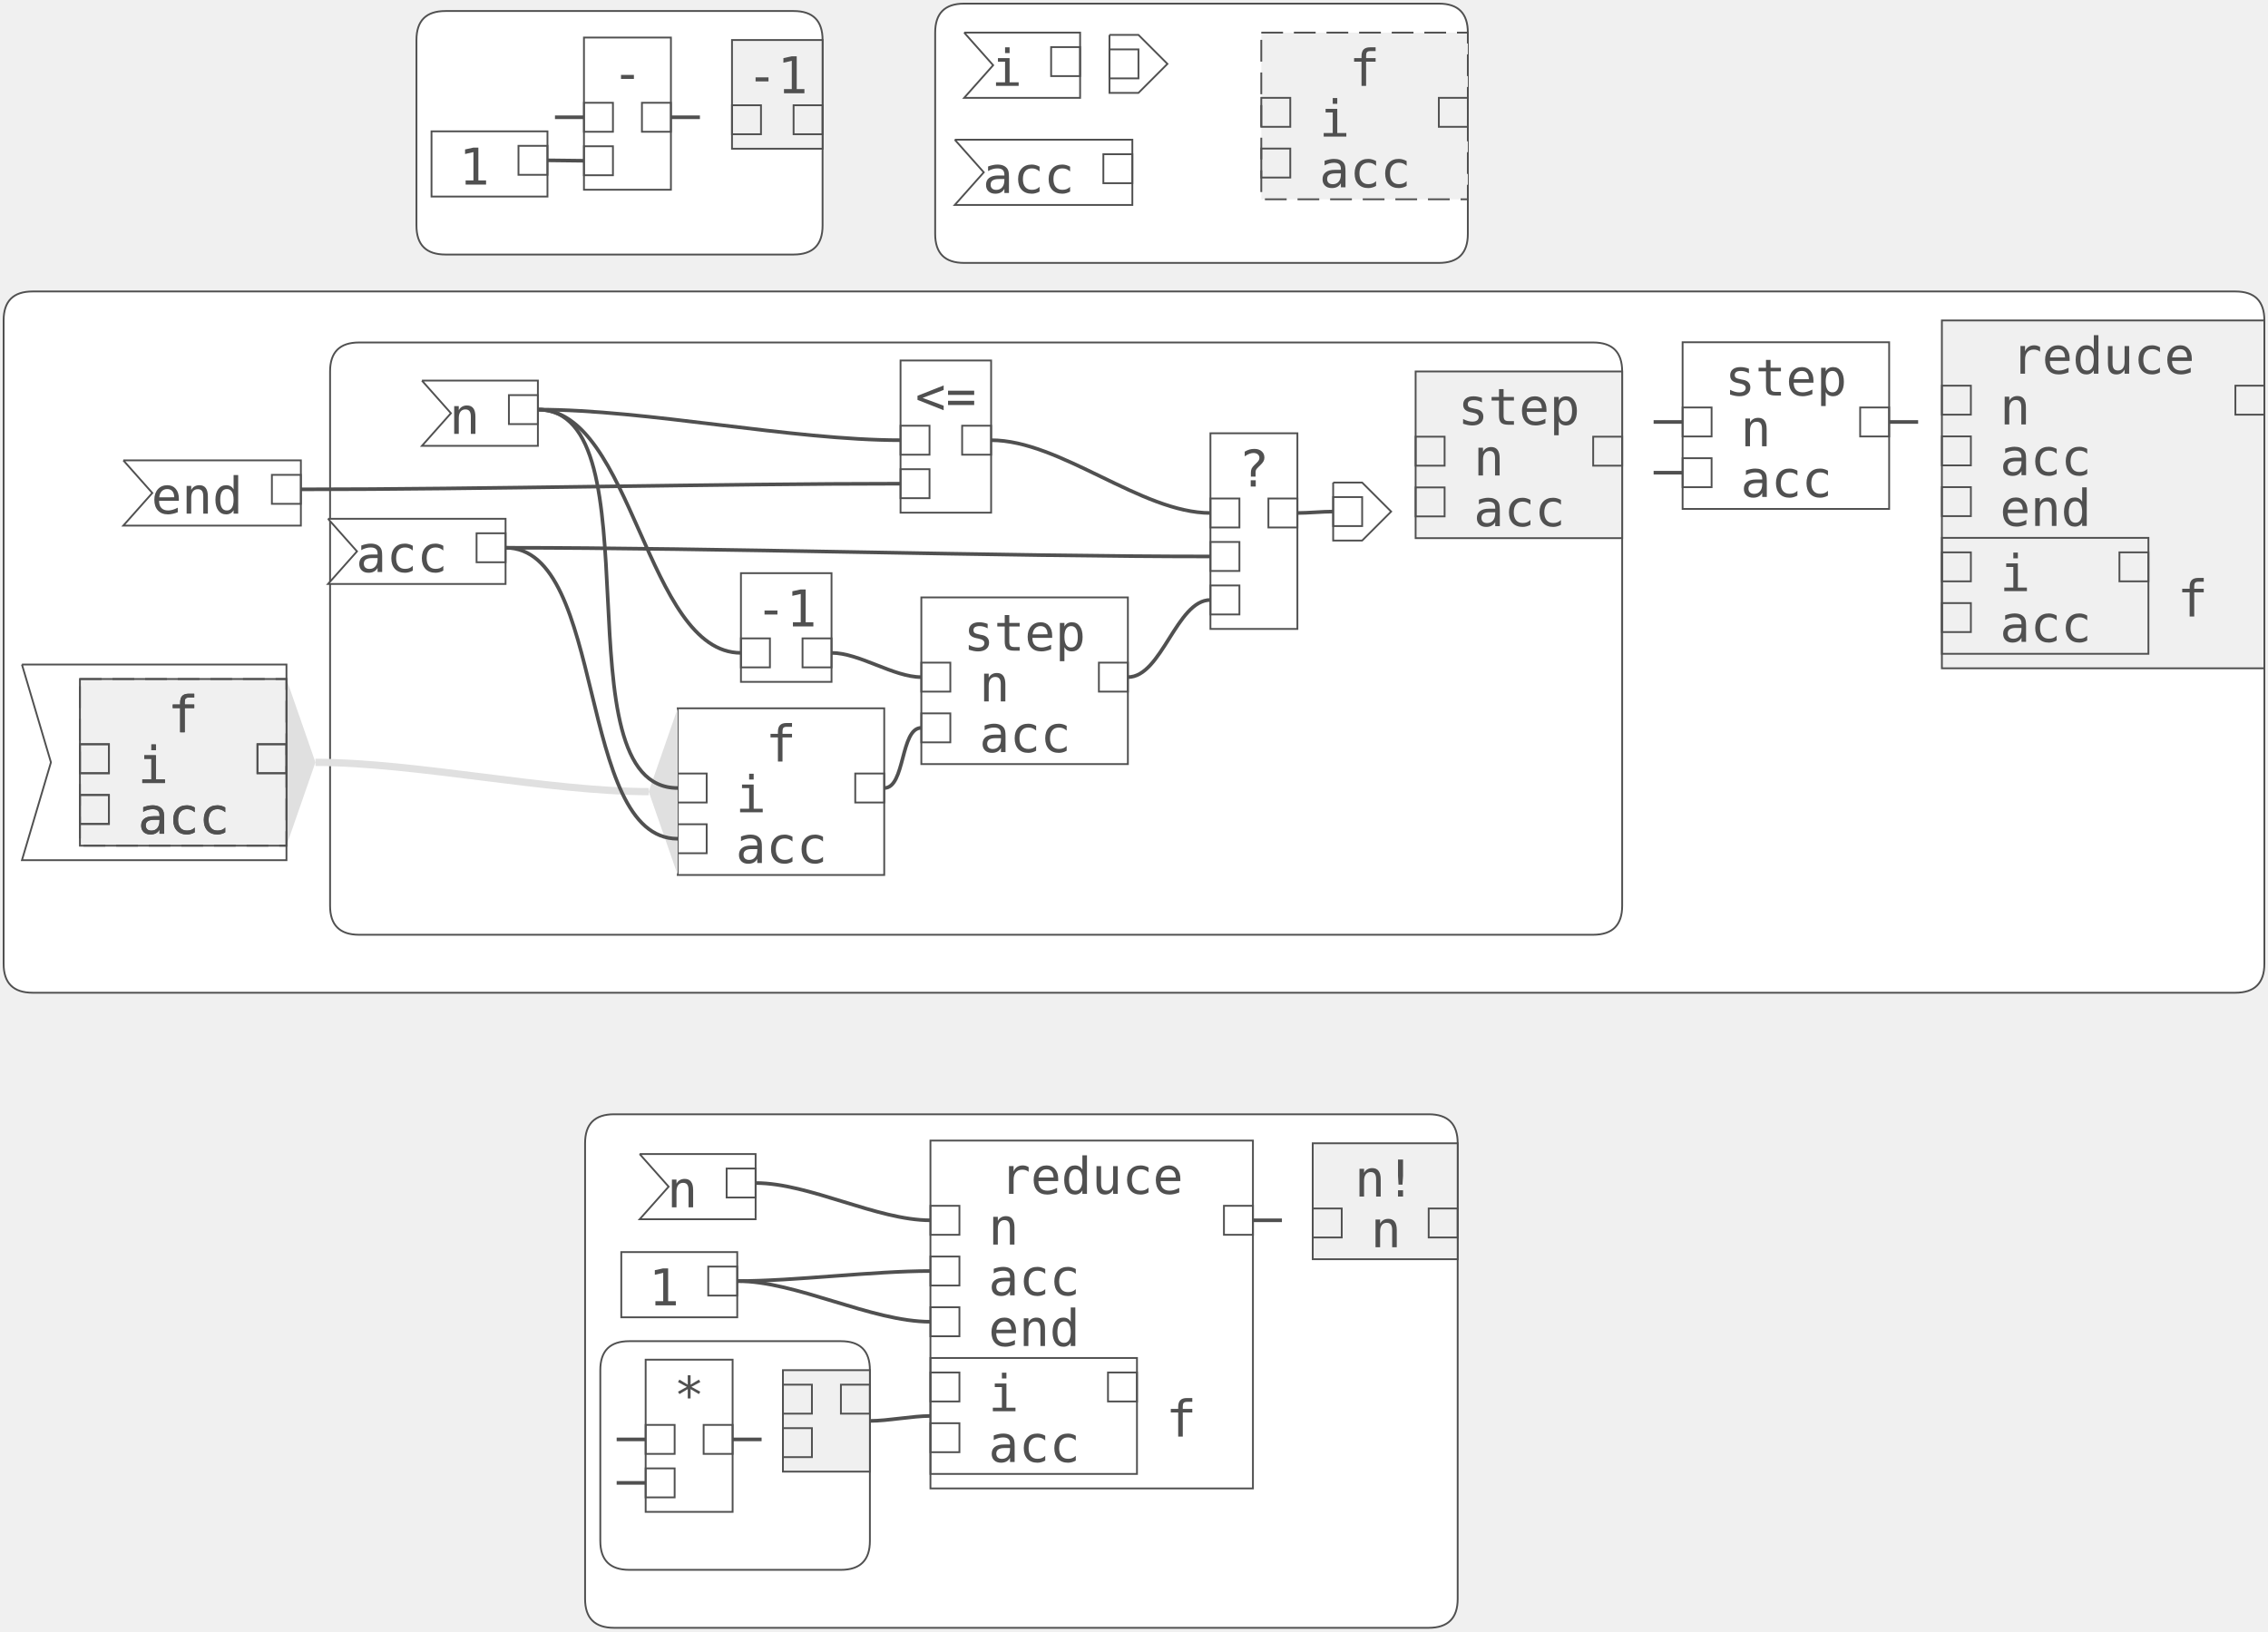
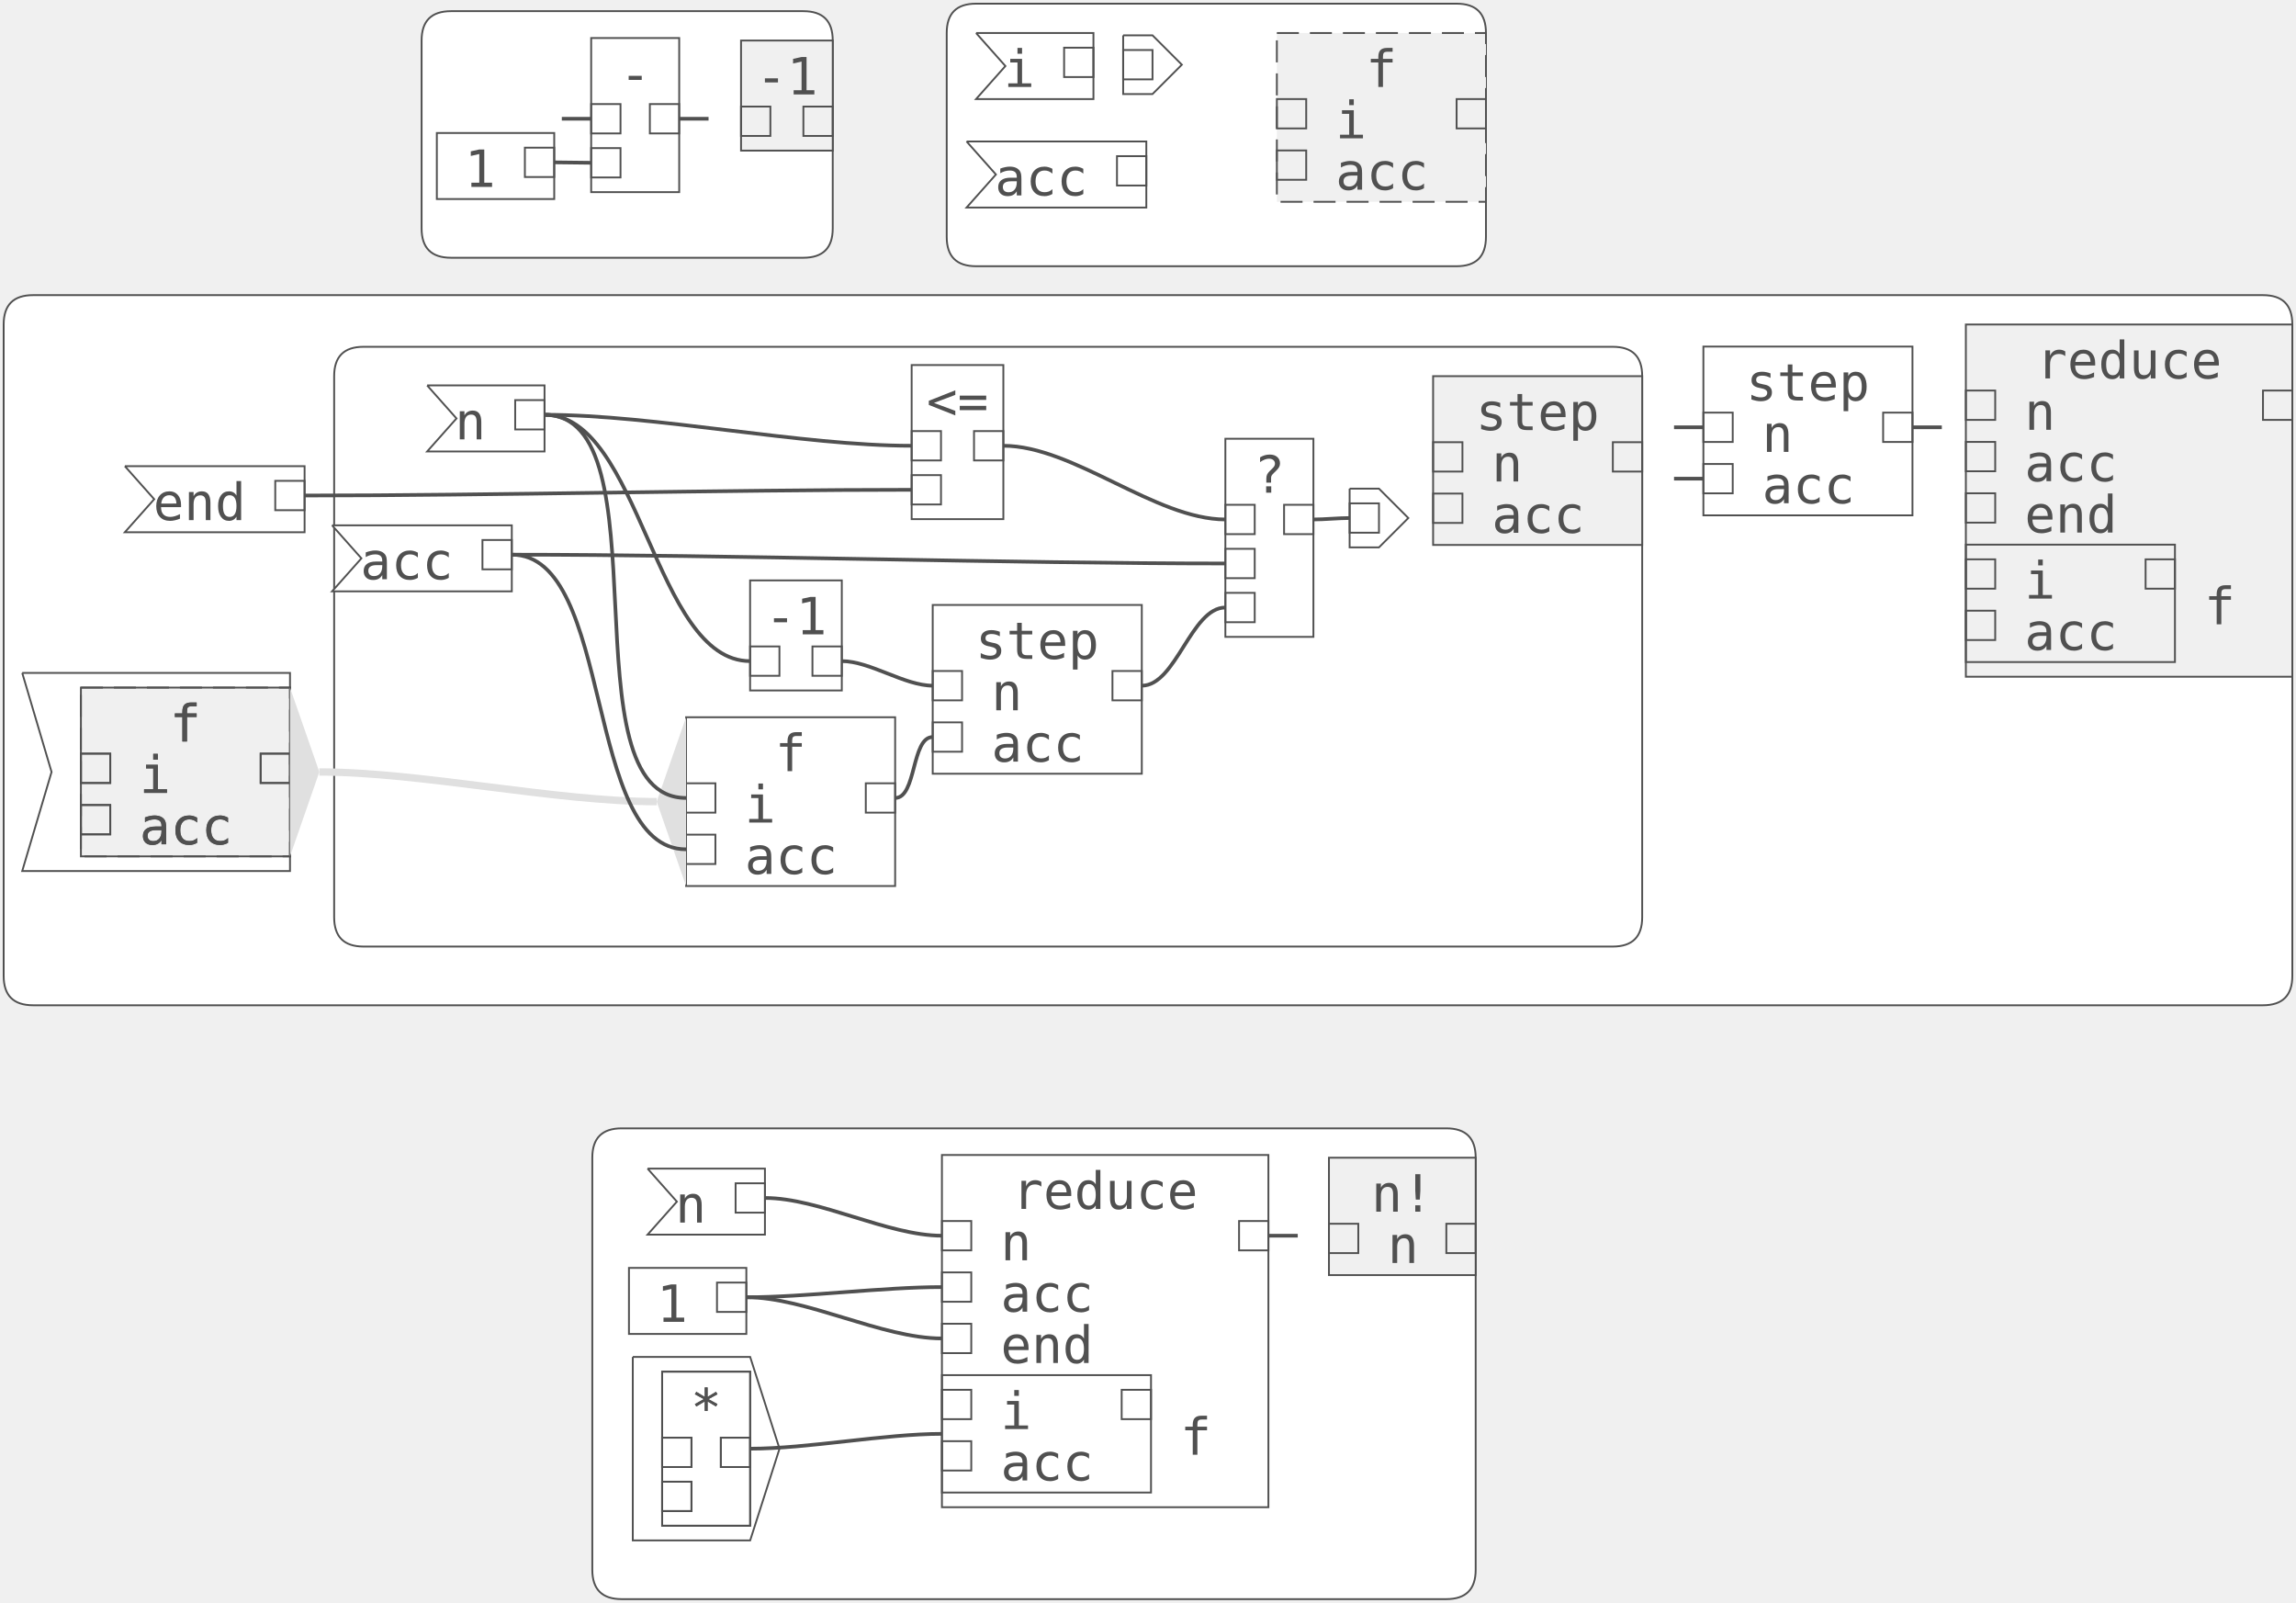
- <svg xmlns="http://www.w3.org/2000/svg" version="1.1" width="625.908" height="450.247">
+ <svg xmlns="http://www.w3.org/2000/svg" version="1.1" width="625.908" height="436.828">
  <defs />
  <g transform="translate(-331.4401,-52.74726)">
    <g>
      <path fill="white" stroke="#505050" paint-order="fill stroke markers" d=" M 446.372 63.793 L 446.372 114.994 Q 446.372 122.994 454.372 122.994 L 550.451 122.994 Q 558.451 122.994 558.451 114.994 L 558.451 63.793 Q 558.451 55.793 550.451 55.793 L 454.372 55.793 Q 446.372 55.793 446.372 63.793" stroke-miterlimit="10" stroke-width="0.5" stroke-dasharray="" />
      <path fill="#F0F0F0" stroke="#505050" paint-order="fill stroke markers" d=" M 533.451 63.793 L 558.451 63.793 L 558.451 93.793 L 533.451 93.793 L 533.451 63.793 Z" stroke-miterlimit="10" stroke-width="0.5" stroke-dasharray="" />
      <path fill="none" stroke="none" />
      <text fill="#505050" stroke="none" font-family="monospace" font-size="14px" font-style="normal" font-weight="normal" text-decoration="normal" x="545.951" y="81.793" text-anchor="middle" dominant-baseline="text-after-edge">-1</text>
      <path fill="none" stroke="#505050" paint-order="fill stroke markers" d=" M 533.451 81.793 L 541.451 81.793 L 541.451 89.793 L 533.451 89.793 L 533.451 81.793 Z" stroke-miterlimit="10" stroke-width="0.5" stroke-dasharray="" />
      <path fill="none" stroke="#505050" paint-order="fill stroke markers" d=" M 550.451 81.793 L 558.451 81.793 L 558.451 89.793 L 550.451 89.793 L 550.451 81.793 Z" stroke-miterlimit="10" stroke-width="0.5" stroke-dasharray="" />
      <path fill="none" stroke="#505050" paint-order="fill stroke markers" d=" M 492.597 85.111 L 484.597 85.111 M 516.597 85.111 L 524.597 85.111" stroke-miterlimit="10" stroke-dasharray="" />
      <path fill="white" stroke="#505050" paint-order="fill stroke markers" d=" M 492.597 63.111 L 516.597 63.111 L 516.597 105.111 L 492.597 105.111 L 492.597 63.111 Z" stroke-miterlimit="10" stroke-width="0.5" stroke-dasharray="" />
      <path fill="#F0F0F0" stroke="none" paint-order="stroke fill markers" d="" />
      <path fill="none" stroke="none" />
      <text fill="#505050" stroke="none" font-family="monospace" font-size="14px" font-style="normal" font-weight="normal" text-decoration="normal" x="504.597" y="81.111" text-anchor="middle" dominant-baseline="text-after-edge">-</text>
      <path fill="none" stroke="#505050" paint-order="fill stroke markers" d=" M 492.597 81.111 L 500.597 81.111 L 500.597 89.111 L 492.597 89.111 L 492.597 81.111 Z" stroke-miterlimit="10" stroke-width="0.5" stroke-dasharray="" />
      <path fill="none" stroke="#505050" paint-order="fill stroke markers" d=" M 492.597 93.111 L 500.597 93.111 L 500.597 101.111 L 492.597 101.111 L 492.597 93.111 Z" stroke-miterlimit="10" stroke-width="0.5" stroke-dasharray="" />
      <path fill="none" stroke="#505050" paint-order="fill stroke markers" d=" M 508.597 81.111 L 516.597 81.111 L 516.597 89.111 L 508.597 89.111 L 508.597 81.111 Z" stroke-miterlimit="10" stroke-width="0.5" stroke-dasharray="" />
      <path fill="white" stroke="#505050" paint-order="fill stroke markers" d=" M 450.527 88.994 L 482.527 88.994 L 482.527 106.994 L 450.527 106.994 L 450.527 88.994 Z" stroke-miterlimit="10" stroke-width="0.5" stroke-dasharray="" />
      <path fill="#F0F0F0" stroke="none" paint-order="stroke fill markers" d="" />
      <path fill="none" stroke="none" />
      <path fill="none" stroke="#505050" paint-order="fill stroke markers" d=" M 474.527 92.994 L 482.527 92.994 L 482.527 100.994 L 474.527 100.994 L 474.527 92.994 Z" stroke-miterlimit="10" stroke-width="0.5" stroke-dasharray="" />
      <text fill="#505050" stroke="none" font-family="monospace" font-size="14px" font-style="normal" font-weight="normal" text-decoration="normal" x="466.527" y="106.994" text-anchor="end" dominant-baseline="text-after-edge">1</text>
-       <path fill="white" stroke="#505050" paint-order="fill stroke markers" d=" M 492.907 368.269 L 492.907 493.995 Q 492.907 501.995 500.907 501.995 L 725.721 501.995 Q 733.721 501.995 733.721 493.995 L 733.721 368.269 Q 733.721 360.269 725.721 360.269 L 500.907 360.269 Q 492.907 360.269 492.907 368.269" stroke-miterlimit="10" stroke-width="0.5" stroke-dasharray="" />
+       <path fill="white" stroke="#505050" paint-order="fill stroke markers" d=" M 492.907 368.269 L 492.907 480.575 Q 492.907 488.575 500.907 488.575 L 725.721 488.575 Q 733.721 488.575 733.721 480.575 L 733.721 368.269 Q 733.721 360.269 725.721 360.269 L 500.907 360.269 Q 492.907 360.269 492.907 368.269" stroke-miterlimit="10" stroke-width="0.5" stroke-dasharray="" />
      <path fill="#F0F0F0" stroke="#505050" paint-order="fill stroke markers" d=" M 693.721 368.269 L 733.721 368.269 L 733.721 400.269 L 693.721 400.269 L 693.721 368.269 Z" stroke-miterlimit="10" stroke-width="0.5" stroke-dasharray="" />
      <path fill="none" stroke="none" />
      <text fill="#505050" stroke="none" font-family="monospace" font-size="14px" font-style="normal" font-weight="normal" text-decoration="normal" x="713.721" y="386.269" text-anchor="middle" dominant-baseline="text-after-edge">n!</text>
      <path fill="none" stroke="#505050" paint-order="fill stroke markers" d=" M 693.721 386.269 L 701.721 386.269 L 701.721 394.269 L 693.721 394.269 L 693.721 386.269 Z" stroke-miterlimit="10" stroke-width="0.5" stroke-dasharray="" />
      <text fill="#505050" stroke="none" font-family="monospace" font-size="14px" font-style="normal" font-weight="normal" text-decoration="normal" x="709.721" y="400.269" text-anchor="start" dominant-baseline="text-after-edge">n</text>
      <path fill="none" stroke="#505050" paint-order="fill stroke markers" d=" M 725.721 386.269 L 733.721 386.269 L 733.721 394.269 L 725.721 394.269 L 725.721 386.269 Z" stroke-miterlimit="10" stroke-width="0.5" stroke-dasharray="" />
      <path fill="none" stroke="#505050" paint-order="fill stroke markers" d=" M 677.217 389.527 L 685.217 389.527" stroke-miterlimit="10" stroke-dasharray="" />
      <path fill="white" stroke="#505050" paint-order="fill stroke markers" d=" M 502.898 398.301 L 534.898 398.301 L 534.898 416.301 L 502.898 416.301 L 502.898 398.301 Z" stroke-miterlimit="10" stroke-width="0.5" stroke-dasharray="" />
      <path fill="#F0F0F0" stroke="none" paint-order="stroke fill markers" d="" />
      <path fill="none" stroke="none" />
      <path fill="none" stroke="#505050" paint-order="fill stroke markers" d=" M 526.898 402.301 L 534.898 402.301 L 534.898 410.301 L 526.898 410.301 L 526.898 402.301 Z" stroke-miterlimit="10" stroke-width="0.5" stroke-dasharray="" />
      <text fill="#505050" stroke="none" font-family="monospace" font-size="14px" font-style="normal" font-weight="normal" text-decoration="normal" x="518.898" y="416.301" text-anchor="end" dominant-baseline="text-after-edge">1</text>
-       <path fill="white" stroke="#505050" paint-order="fill stroke markers" d=" M 497.108 430.89 L 497.108 477.995 Q 497.108 485.995 505.108 485.995 L 563.509 485.995 Q 571.509 485.995 571.509 477.995 L 571.509 430.89 Q 571.509 422.89 563.509 422.89 L 505.108 422.89 Q 497.108 422.89 497.108 430.89" stroke-miterlimit="10" stroke-width="0.5" stroke-dasharray="" />
-       <path fill="#F0F0F0" stroke="#505050" paint-order="fill stroke markers" d=" M 547.509 430.89 L 571.509 430.89 L 571.509 458.89 L 547.509 458.89 L 547.509 430.89 Z" stroke-miterlimit="10" stroke-width="0.5" stroke-dasharray="" />
-       <path fill="none" stroke="none" />
-       <path fill="none" stroke="#505050" paint-order="fill stroke markers" d=" M 547.509 434.89 L 555.509 434.89 L 555.509 442.89 L 547.509 442.89 L 547.509 434.89 Z" stroke-miterlimit="10" stroke-width="0.5" stroke-dasharray="" />
-       <path fill="none" stroke="#505050" paint-order="fill stroke markers" d=" M 547.509 446.89 L 555.509 446.89 L 555.509 454.89 L 547.509 454.89 L 547.509 446.89 Z" stroke-miterlimit="10" stroke-width="0.5" stroke-dasharray="" />
-       <path fill="none" stroke="#505050" paint-order="fill stroke markers" d=" M 563.509 434.89 L 571.509 434.89 L 571.509 442.89 L 563.509 442.89 L 563.509 434.89 Z" stroke-miterlimit="10" stroke-width="0.5" stroke-dasharray="" />
-       <path fill="none" stroke="#505050" paint-order="fill stroke markers" d=" M 509.623 449.995 L 501.623 449.995 M 509.623 461.995 L 501.623 461.995 M 533.623 449.995 L 541.623 449.995" stroke-miterlimit="10" stroke-dasharray="" />
-       <path fill="white" stroke="#505050" paint-order="fill stroke markers" d=" M 509.623 427.995 L 533.623 427.995 L 533.623 469.995 L 509.623 469.995 L 509.623 427.995 Z" stroke-miterlimit="10" stroke-width="0.5" stroke-dasharray="" />
-       <path fill="#F0F0F0" stroke="none" paint-order="stroke fill markers" d="" />
-       <path fill="none" stroke="none" />
-       <text fill="#505050" stroke="none" font-family="monospace" font-size="14px" font-style="normal" font-weight="normal" text-decoration="normal" x="521.623" y="445.995" text-anchor="middle" dominant-baseline="text-after-edge">*</text>
-       <path fill="none" stroke="#505050" paint-order="fill stroke markers" d=" M 509.623 445.995 L 517.623 445.995 L 517.623 453.995 L 509.623 453.995 L 509.623 445.995 Z" stroke-miterlimit="10" stroke-width="0.5" stroke-dasharray="" />
-       <path fill="none" stroke="#505050" paint-order="fill stroke markers" d=" M 509.623 457.995 L 517.623 457.995 L 517.623 465.995 L 509.623 465.995 L 509.623 457.995 Z" stroke-miterlimit="10" stroke-width="0.5" stroke-dasharray="" />
-       <path fill="none" stroke="#505050" paint-order="fill stroke markers" d=" M 525.623 445.995 L 533.623 445.995 L 533.623 453.995 L 525.623 453.995 L 525.623 445.995 Z" stroke-miterlimit="10" stroke-width="0.5" stroke-dasharray="" />
      <path fill="white" stroke="#505050" paint-order="fill stroke markers" d=" M 588.217 367.527 L 677.217 367.527 L 677.217 463.527 L 588.217 463.527 L 588.217 367.527 Z" stroke-miterlimit="10" stroke-width="0.5" stroke-dasharray="" />
      <path fill="#F0F0F0" stroke="none" paint-order="stroke fill markers" d="" />
      <path fill="none" stroke="none" />
      <text fill="#505050" stroke="none" font-family="monospace" font-size="14px" font-style="normal" font-weight="normal" text-decoration="normal" x="632.717" y="385.527" text-anchor="middle" dominant-baseline="text-after-edge">reduce</text>
      <path fill="none" stroke="#505050" paint-order="fill stroke markers" d=" M 588.217 385.527 L 596.217 385.527 L 596.217 393.527 L 588.217 393.527 L 588.217 385.527 Z" stroke-miterlimit="10" stroke-width="0.5" stroke-dasharray="" />
      <text fill="#505050" stroke="none" font-family="monospace" font-size="14px" font-style="normal" font-weight="normal" text-decoration="normal" x="604.217" y="399.527" text-anchor="start" dominant-baseline="text-after-edge">n</text>
      <path fill="none" stroke="#505050" paint-order="fill stroke markers" d=" M 588.217 399.527 L 596.217 399.527 L 596.217 407.527 L 588.217 407.527 L 588.217 399.527 Z" stroke-miterlimit="10" stroke-width="0.5" stroke-dasharray="" />
      <text fill="#505050" stroke="none" font-family="monospace" font-size="14px" font-style="normal" font-weight="normal" text-decoration="normal" x="604.217" y="413.527" text-anchor="start" dominant-baseline="text-after-edge">acc</text>
      <path fill="none" stroke="#505050" paint-order="fill stroke markers" d=" M 588.217 413.527 L 596.217 413.527 L 596.217 421.527 L 588.217 421.527 L 588.217 413.527 Z" stroke-miterlimit="10" stroke-width="0.5" stroke-dasharray="" />
      <text fill="#505050" stroke="none" font-family="monospace" font-size="14px" font-style="normal" font-weight="normal" text-decoration="normal" x="604.217" y="427.527" text-anchor="start" dominant-baseline="text-after-edge">end</text>
      <path fill="none" stroke="#505050" paint-order="fill stroke markers" d=" M 588.217 427.527 L 645.217 427.527 L 645.217 459.527 L 588.217 459.527 L 588.217 427.527 Z" stroke-miterlimit="10" stroke-width="0.5" stroke-dasharray="" />
      <path fill="none" stroke="none" />
      <path fill="none" stroke="#505050" paint-order="fill stroke markers" d=" M 588.217 431.527 L 596.217 431.527 L 596.217 439.527 L 588.217 439.527 L 588.217 431.527 Z" stroke-miterlimit="10" stroke-width="0.5" stroke-dasharray="" />
      <text fill="#505050" stroke="none" font-family="monospace" font-size="14px" font-style="normal" font-weight="normal" text-decoration="normal" x="604.217" y="445.527" text-anchor="start" dominant-baseline="text-after-edge">i</text>
      <path fill="none" stroke="#505050" paint-order="fill stroke markers" d=" M 588.217 445.527 L 596.217 445.527 L 596.217 453.527 L 588.217 453.527 L 588.217 445.527 Z" stroke-miterlimit="10" stroke-width="0.5" stroke-dasharray="" />
      <text fill="#505050" stroke="none" font-family="monospace" font-size="14px" font-style="normal" font-weight="normal" text-decoration="normal" x="604.217" y="459.527" text-anchor="start" dominant-baseline="text-after-edge">acc</text>
      <path fill="none" stroke="#505050" paint-order="fill stroke markers" d=" M 637.217 431.527 L 645.217 431.527 L 645.217 439.527 L 637.217 439.527 L 637.217 431.527 Z" stroke-miterlimit="10" stroke-width="0.5" stroke-dasharray="" />
      <text fill="#505050" stroke="none" font-family="monospace" font-size="14px" font-style="normal" font-weight="normal" text-decoration="normal" x="653.217" y="452.527" text-anchor="start" dominant-baseline="text-after-edge">f</text>
      <path fill="none" stroke="#505050" paint-order="fill stroke markers" d=" M 669.217 385.527 L 677.217 385.527 L 677.217 393.527 L 669.217 393.527 L 669.217 385.527 Z" stroke-miterlimit="10" stroke-width="0.5" stroke-dasharray="" />
      <path fill="white" stroke="#505050" paint-order="fill stroke markers" d=" M 507.969 371.241 L 539.969 371.241 L 539.969 389.241 L 507.969 389.241 L 515.969 380.241 L 507.969 371.241" stroke-miterlimit="10" stroke-width="0.5" stroke-dasharray="" />
      <path fill="none" stroke="none" />
      <path fill="none" stroke="#505050" paint-order="fill stroke markers" d=" M 531.969 375.241 L 539.969 375.241 L 539.969 383.241 L 531.969 383.241 L 531.969 375.241 Z" stroke-miterlimit="10" stroke-width="0.5" stroke-dasharray="" />
      <text fill="#505050" stroke="none" font-family="monospace" font-size="14px" font-style="normal" font-weight="normal" text-decoration="normal" x="523.969" y="389.241" text-anchor="end" dominant-baseline="text-after-edge">n</text>
+       <path fill="none" stroke="none" />
+       <path fill="white" stroke="#505050" paint-order="fill stroke markers" d=" M 503.944 422.575 L 535.944 422.575 L 543.944 447.575 L 535.944 472.575 L 503.944 472.575 L 503.944 422.575" stroke-miterlimit="10" stroke-width="0.5" stroke-dasharray="" />
+       <path fill="none" stroke="none" />
+       <path fill="none" stroke="#505050" paint-order="fill stroke markers" d=" M 511.944 426.575 L 535.944 426.575 L 535.944 468.575 L 511.944 468.575 L 511.944 426.575 Z" stroke-miterlimit="10" stroke-width="0.5" stroke-dasharray="" />
+       <path fill="none" stroke="none" />
+       <text fill="#505050" stroke="none" font-family="monospace" font-size="14px" font-style="normal" font-weight="normal" text-decoration="normal" x="523.944" y="444.575" text-anchor="middle" dominant-baseline="text-after-edge">*</text>
+       <path fill="none" stroke="#505050" paint-order="fill stroke markers" d=" M 511.944 444.575 L 519.944 444.575 L 519.944 452.575 L 511.944 452.575 L 511.944 444.575 Z" stroke-miterlimit="10" stroke-width="0.5" stroke-dasharray="" />
+       <path fill="none" stroke="#505050" paint-order="fill stroke markers" d=" M 511.944 456.575 L 519.944 456.575 L 519.944 464.575 L 511.944 464.575 L 511.944 456.575 Z" stroke-miterlimit="10" stroke-width="0.5" stroke-dasharray="" />
+       <path fill="none" stroke="#505050" paint-order="fill stroke markers" d=" M 527.944 444.575 L 535.944 444.575 L 535.944 452.575 L 527.944 452.575 L 527.944 444.575 Z" stroke-miterlimit="10" stroke-width="0.5" stroke-dasharray="" />
+       <path fill="none" stroke="#505050" paint-order="fill stroke markers" d=" M 511.944 426.575 L 535.944 426.575 L 535.944 468.575 L 511.944 468.575 L 511.944 426.575 Z" stroke-miterlimit="10" stroke-width="0.5" stroke-dasharray="" />
+       <path fill="#F0F0F0" stroke="none" paint-order="stroke fill markers" d="" />
+       <path fill="none" stroke="none" />
+       <text fill="#505050" stroke="none" font-family="monospace" font-size="14px" font-style="normal" font-weight="normal" text-decoration="normal" x="523.944" y="444.575" text-anchor="middle" dominant-baseline="text-after-edge">*</text>
+       <path fill="none" stroke="#505050" paint-order="fill stroke markers" d=" M 511.944 444.575 L 519.944 444.575 L 519.944 452.575 L 511.944 452.575 L 511.944 444.575 Z" stroke-miterlimit="10" stroke-width="0.5" stroke-dasharray="" />
+       <path fill="none" stroke="#505050" paint-order="fill stroke markers" d=" M 511.944 456.575 L 519.944 456.575 L 519.944 464.575 L 511.944 464.575 L 511.944 456.575 Z" stroke-miterlimit="10" stroke-width="0.5" stroke-dasharray="" />
+       <path fill="none" stroke="#505050" paint-order="fill stroke markers" d=" M 527.944 444.575 L 535.944 444.575 L 535.944 452.575 L 527.944 452.575 L 527.944 444.575 Z" stroke-miterlimit="10" stroke-width="0.5" stroke-dasharray="" />
      <path fill="white" stroke="#505050" paint-order="fill stroke markers" d=" M 589.523 61.747 L 589.523 117.305 Q 589.523 125.305 597.523 125.305 L 728.523 125.305 Q 736.523 125.305 736.523 117.305 L 736.523 61.747 Q 736.523 53.747 728.523 53.747 L 597.523 53.747 Q 589.523 53.747 589.523 61.747" stroke-miterlimit="10" stroke-width="0.5" stroke-dasharray="" />
      <path fill="#F0F0F0" stroke="#505050" paint-order="fill stroke markers" d=" M 679.523 61.747 L 736.523 61.747 L 736.523 107.747 L 679.523 107.747 L 679.523 61.747 Z" stroke-miterlimit="10" stroke-width="0.5" stroke-dasharray="6,3" />
      <path fill="none" stroke="none" />
      <text fill="#505050" stroke="none" font-family="monospace" font-size="14px" font-style="normal" font-weight="normal" text-decoration="normal" x="708.023" y="79.747" text-anchor="middle" dominant-baseline="text-after-edge">f</text>
      <path fill="none" stroke="#505050" paint-order="fill stroke markers" d=" M 679.523 79.747 L 687.523 79.747 L 687.523 87.747 L 679.523 87.747 L 679.523 79.747 Z" stroke-miterlimit="10" stroke-width="0.5" stroke-dasharray="0" />
      <text fill="#505050" stroke="none" font-family="monospace" font-size="14px" font-style="normal" font-weight="normal" text-decoration="normal" x="695.523" y="93.747" text-anchor="start" dominant-baseline="text-after-edge">i</text>
      <path fill="none" stroke="#505050" paint-order="fill stroke markers" d=" M 679.523 93.747 L 687.523 93.747 L 687.523 101.747 L 679.523 101.747 L 679.523 93.747 Z" stroke-miterlimit="10" stroke-width="0.5" stroke-dasharray="0" />
      <text fill="#505050" stroke="none" font-family="monospace" font-size="14px" font-style="normal" font-weight="normal" text-decoration="normal" x="695.523" y="107.747" text-anchor="start" dominant-baseline="text-after-edge">acc</text>
      <path fill="none" stroke="#505050" paint-order="fill stroke markers" d=" M 728.523 79.747 L 736.523 79.747 L 736.523 87.747 L 728.523 87.747 L 728.523 79.747 Z" stroke-miterlimit="10" stroke-width="0.5" stroke-dasharray="0" />
      <path fill="white" stroke="#505050" paint-order="fill stroke markers" d=" M 597.523 61.747 L 629.523 61.747 L 629.523 79.747 L 597.523 79.747 L 605.523 70.747 L 597.523 61.747" stroke-miterlimit="10" stroke-width="0.5" stroke-dasharray="0" />
      <path fill="none" stroke="none" />
      <path fill="none" stroke="#505050" paint-order="fill stroke markers" d=" M 621.523 65.747 L 629.523 65.747 L 629.523 73.747 L 621.523 73.747 L 621.523 65.747 Z" stroke-miterlimit="10" stroke-width="0.5" stroke-dasharray="0" />
      <text fill="#505050" stroke="none" font-family="monospace" font-size="14px" font-style="normal" font-weight="normal" text-decoration="normal" x="613.523" y="79.747" text-anchor="end" dominant-baseline="text-after-edge">i</text>
      <path fill="white" stroke="#505050" paint-order="fill stroke markers" d=" M 594.938 91.305 L 643.938 91.305 L 643.938 109.305 L 594.938 109.305 L 602.938 100.305 L 594.938 91.305" stroke-miterlimit="10" stroke-width="0.5" stroke-dasharray="0" />
      <path fill="none" stroke="none" />
      <path fill="none" stroke="#505050" paint-order="fill stroke markers" d=" M 635.938 95.305 L 643.938 95.305 L 643.938 103.305 L 635.938 103.305 L 635.938 95.305 Z" stroke-miterlimit="10" stroke-width="0.5" stroke-dasharray="0" />
      <text fill="#505050" stroke="none" font-family="monospace" font-size="14px" font-style="normal" font-weight="normal" text-decoration="normal" x="627.938" y="109.305" text-anchor="end" dominant-baseline="text-after-edge">acc</text>
      <path fill="white" stroke="#505050" paint-order="fill stroke markers" d=" M 637.623 62.379 L 645.623 62.379 L 653.623 70.379 L 645.623 78.379 L 637.623 78.379 L 637.623 62.379" stroke-miterlimit="10" stroke-width="0.5" stroke-dasharray="0" />
      <path fill="none" stroke="none" />
      <path fill="none" stroke="#505050" paint-order="fill stroke markers" d=" M 637.623 66.379 L 645.623 66.379 L 645.623 74.379 L 637.623 74.379 L 637.623 66.379 Z" stroke-miterlimit="10" stroke-width="0.5" stroke-dasharray="0" />
      <path fill="white" stroke="#505050" paint-order="fill stroke markers" d=" M 332.44 141.186 L 332.44 318.722 Q 332.44 326.722 340.44 326.722 L 948.348 326.722 Q 956.348 326.722 956.348 318.722 L 956.348 141.186 Q 956.348 133.186 948.348 133.186 L 340.44 133.186 Q 332.44 133.186 332.44 141.186" stroke-miterlimit="10" stroke-width="0.5" stroke-dasharray="0" />
      <path fill="#F0F0F0" stroke="#505050" paint-order="fill stroke markers" d=" M 867.348 141.186 L 956.348 141.186 L 956.348 237.186 L 867.348 237.186 L 867.348 141.186 Z" stroke-miterlimit="10" stroke-width="0.5" stroke-dasharray="0" />
      <path fill="none" stroke="none" />
      <text fill="#505050" stroke="none" font-family="monospace" font-size="14px" font-style="normal" font-weight="normal" text-decoration="normal" x="911.848" y="159.186" text-anchor="middle" dominant-baseline="text-after-edge">reduce</text>
      <path fill="none" stroke="#505050" paint-order="fill stroke markers" d=" M 867.348 159.186 L 875.348 159.186 L 875.348 167.186 L 867.348 167.186 L 867.348 159.186 Z" stroke-miterlimit="10" stroke-width="0.5" stroke-dasharray="0" />
      <text fill="#505050" stroke="none" font-family="monospace" font-size="14px" font-style="normal" font-weight="normal" text-decoration="normal" x="883.348" y="173.186" text-anchor="start" dominant-baseline="text-after-edge">n</text>
      <path fill="none" stroke="#505050" paint-order="fill stroke markers" d=" M 867.348 173.186 L 875.348 173.186 L 875.348 181.186 L 867.348 181.186 L 867.348 173.186 Z" stroke-miterlimit="10" stroke-width="0.5" stroke-dasharray="0" />
      <text fill="#505050" stroke="none" font-family="monospace" font-size="14px" font-style="normal" font-weight="normal" text-decoration="normal" x="883.348" y="187.186" text-anchor="start" dominant-baseline="text-after-edge">acc</text>
      <path fill="none" stroke="#505050" paint-order="fill stroke markers" d=" M 867.348 187.186 L 875.348 187.186 L 875.348 195.186 L 867.348 195.186 L 867.348 187.186 Z" stroke-miterlimit="10" stroke-width="0.5" stroke-dasharray="0" />
      <text fill="#505050" stroke="none" font-family="monospace" font-size="14px" font-style="normal" font-weight="normal" text-decoration="normal" x="883.348" y="201.186" text-anchor="start" dominant-baseline="text-after-edge">end</text>
      <path fill="none" stroke="#505050" paint-order="fill stroke markers" d=" M 867.348 201.186 L 924.348 201.186 L 924.348 233.186 L 867.348 233.186 L 867.348 201.186 Z" stroke-miterlimit="10" stroke-width="0.5" stroke-dasharray="0" />
      <path fill="none" stroke="none" />
      <path fill="none" stroke="#505050" paint-order="fill stroke markers" d=" M 867.348 205.186 L 875.348 205.186 L 875.348 213.186 L 867.348 213.186 L 867.348 205.186 Z" stroke-miterlimit="10" stroke-width="0.5" stroke-dasharray="0" />
      <text fill="#505050" stroke="none" font-family="monospace" font-size="14px" font-style="normal" font-weight="normal" text-decoration="normal" x="883.348" y="219.186" text-anchor="start" dominant-baseline="text-after-edge">i</text>
      <path fill="none" stroke="#505050" paint-order="fill stroke markers" d=" M 867.348 219.186 L 875.348 219.186 L 875.348 227.186 L 867.348 227.186 L 867.348 219.186 Z" stroke-miterlimit="10" stroke-width="0.5" stroke-dasharray="0" />
      <text fill="#505050" stroke="none" font-family="monospace" font-size="14px" font-style="normal" font-weight="normal" text-decoration="normal" x="883.348" y="233.186" text-anchor="start" dominant-baseline="text-after-edge">acc</text>
      <path fill="none" stroke="#505050" paint-order="fill stroke markers" d=" M 916.348 205.186 L 924.348 205.186 L 924.348 213.186 L 916.348 213.186 L 916.348 205.186 Z" stroke-miterlimit="10" stroke-width="0.5" stroke-dasharray="0" />
      <text fill="#505050" stroke="none" font-family="monospace" font-size="14px" font-style="normal" font-weight="normal" text-decoration="normal" x="932.348" y="226.186" text-anchor="start" dominant-baseline="text-after-edge">f</text>
      <path fill="none" stroke="#505050" paint-order="fill stroke markers" d=" M 948.348 159.186 L 956.348 159.186 L 956.348 167.186 L 948.348 167.186 L 948.348 159.186 Z" stroke-miterlimit="10" stroke-width="0.5" stroke-dasharray="0" />
      <path fill="none" stroke="#505050" paint-order="fill stroke markers" d=" M 795.795 169.202 L 787.795 169.202 M 795.795 183.202 L 787.795 183.202 M 852.795 169.202 L 860.795 169.202" stroke-miterlimit="10" stroke-dasharray="0" />
      <path fill="white" stroke="#505050" paint-order="fill stroke markers" d=" M 422.532 155.266 L 422.532 302.722 Q 422.532 310.722 430.532 310.722 L 771.115 310.722 Q 779.115 310.722 779.115 302.722 L 779.115 155.266 Q 779.115 147.266 771.115 147.266 L 430.532 147.266 Q 422.532 147.266 422.532 155.266" stroke-miterlimit="10" stroke-width="0.5" stroke-dasharray="0" />
      <path fill="#F0F0F0" stroke="#505050" paint-order="fill stroke markers" d=" M 722.115 155.266 L 779.115 155.266 L 779.115 201.266 L 722.115 201.266 L 722.115 155.266 Z" stroke-miterlimit="10" stroke-width="0.5" stroke-dasharray="0" />
      <path fill="none" stroke="none" />
      <text fill="#505050" stroke="none" font-family="monospace" font-size="14px" font-style="normal" font-weight="normal" text-decoration="normal" x="750.615" y="173.266" text-anchor="middle" dominant-baseline="text-after-edge">step</text>
      <path fill="none" stroke="#505050" paint-order="fill stroke markers" d=" M 722.115 173.266 L 730.115 173.266 L 730.115 181.266 L 722.115 181.266 L 722.115 173.266 Z" stroke-miterlimit="10" stroke-width="0.5" stroke-dasharray="0" />
      <text fill="#505050" stroke="none" font-family="monospace" font-size="14px" font-style="normal" font-weight="normal" text-decoration="normal" x="738.115" y="187.266" text-anchor="start" dominant-baseline="text-after-edge">n</text>
      <path fill="none" stroke="#505050" paint-order="fill stroke markers" d=" M 722.115 187.266 L 730.115 187.266 L 730.115 195.266 L 722.115 195.266 L 722.115 187.266 Z" stroke-miterlimit="10" stroke-width="0.5" stroke-dasharray="0" />
      <text fill="#505050" stroke="none" font-family="monospace" font-size="14px" font-style="normal" font-weight="normal" text-decoration="normal" x="738.115" y="201.266" text-anchor="start" dominant-baseline="text-after-edge">acc</text>
      <path fill="none" stroke="#505050" paint-order="fill stroke markers" d=" M 771.115 173.266 L 779.115 173.266 L 779.115 181.266 L 771.115 181.266 L 771.115 173.266 Z" stroke-miterlimit="10" stroke-width="0.5" stroke-dasharray="0" />
      <path fill="white" stroke="#505050" paint-order="fill stroke markers" d=" M 665.488 172.323 L 689.488 172.323 L 689.488 226.323 L 665.488 226.323 L 665.488 172.323 Z" stroke-miterlimit="10" stroke-width="0.5" stroke-dasharray="0" />
      <path fill="#F0F0F0" stroke="none" paint-order="stroke fill markers" d="" />
      <path fill="none" stroke="none" />
      <text fill="#505050" stroke="none" font-family="monospace" font-size="14px" font-style="normal" font-weight="normal" text-decoration="normal" x="677.488" y="190.323" text-anchor="middle" dominant-baseline="text-after-edge">?</text>
      <path fill="none" stroke="#505050" paint-order="fill stroke markers" d=" M 665.488 190.323 L 673.488 190.323 L 673.488 198.323 L 665.488 198.323 L 665.488 190.323 Z" stroke-miterlimit="10" stroke-width="0.5" stroke-dasharray="0" />
      <path fill="none" stroke="#505050" paint-order="fill stroke markers" d=" M 665.488 202.323 L 673.488 202.323 L 673.488 210.323 L 665.488 210.323 L 665.488 202.323 Z" stroke-miterlimit="10" stroke-width="0.5" stroke-dasharray="0" />
      <path fill="none" stroke="#505050" paint-order="fill stroke markers" d=" M 665.488 214.323 L 673.488 214.323 L 673.488 222.323 L 665.488 222.323 L 665.488 214.323 Z" stroke-miterlimit="10" stroke-width="0.5" stroke-dasharray="0" />
      <path fill="none" stroke="#505050" paint-order="fill stroke markers" d=" M 681.488 190.323 L 689.488 190.323 L 689.488 198.323 L 681.488 198.323 L 681.488 190.323 Z" stroke-miterlimit="10" stroke-width="0.5" stroke-dasharray="0" />
      <path fill="white" stroke="#505050" paint-order="fill stroke markers" d=" M 699.36 185.932 L 707.36 185.932 L 715.36 193.932 L 707.36 201.932 L 699.36 201.932 L 699.36 185.932" stroke-miterlimit="10" stroke-width="0.5" stroke-dasharray="0" />
      <path fill="none" stroke="none" />
      <path fill="none" stroke="#505050" paint-order="fill stroke markers" d=" M 699.36 189.932 L 707.36 189.932 L 707.36 197.932 L 699.36 197.932 L 699.36 189.932 Z" stroke-miterlimit="10" stroke-width="0.5" stroke-dasharray="0" />
      <path fill="white" stroke="#505050" paint-order="fill stroke markers" d=" M 421.962 195.918 L 470.962 195.918 L 470.962 213.918 L 421.962 213.918 L 429.962 204.918 L 421.962 195.918" stroke-miterlimit="10" stroke-width="0.5" stroke-dasharray="0" />
      <path fill="none" stroke="none" />
      <path fill="none" stroke="#505050" paint-order="fill stroke markers" d=" M 462.962 199.918 L 470.962 199.918 L 470.962 207.918 L 462.962 207.918 L 462.962 199.918 Z" stroke-miterlimit="10" stroke-width="0.5" stroke-dasharray="0" />
      <text fill="#505050" stroke="none" font-family="monospace" font-size="14px" font-style="normal" font-weight="normal" text-decoration="normal" x="454.962" y="213.918" text-anchor="end" dominant-baseline="text-after-edge">acc</text>
      <path fill="white" stroke="#505050" paint-order="fill stroke markers" d=" M 447.884 157.791 L 479.884 157.791 L 479.884 175.791 L 447.884 175.791 L 455.884 166.791 L 447.884 157.791" stroke-miterlimit="10" stroke-width="0.5" stroke-dasharray="0" />
      <path fill="none" stroke="none" />
      <path fill="none" stroke="#505050" paint-order="fill stroke markers" d=" M 471.884 161.791 L 479.884 161.791 L 479.884 169.791 L 471.884 169.791 L 471.884 161.791 Z" stroke-miterlimit="10" stroke-width="0.5" stroke-dasharray="0" />
      <text fill="#505050" stroke="none" font-family="monospace" font-size="14px" font-style="normal" font-weight="normal" text-decoration="normal" x="463.884" y="175.791" text-anchor="end" dominant-baseline="text-after-edge">n</text>
      <path fill="white" stroke="#505050" paint-order="fill stroke markers" d=" M 579.964 152.236 L 604.964 152.236 L 604.964 194.236 L 579.964 194.236 L 579.964 152.236 Z" stroke-miterlimit="10" stroke-width="0.5" stroke-dasharray="0" />
      <path fill="#F0F0F0" stroke="none" paint-order="stroke fill markers" d="" />
      <path fill="none" stroke="none" />
      <text fill="#505050" stroke="none" font-family="monospace" font-size="14px" font-style="normal" font-weight="normal" text-decoration="normal" x="592.464" y="170.236" text-anchor="middle" dominant-baseline="text-after-edge">&lt;=</text>
      <path fill="none" stroke="#505050" paint-order="fill stroke markers" d=" M 579.964 170.236 L 587.964 170.236 L 587.964 178.236 L 579.964 178.236 L 579.964 170.236 Z" stroke-miterlimit="10" stroke-width="0.5" stroke-dasharray="0" />
      <path fill="none" stroke="#505050" paint-order="fill stroke markers" d=" M 579.964 182.236 L 587.964 182.236 L 587.964 190.236 L 579.964 190.236 L 579.964 182.236 Z" stroke-miterlimit="10" stroke-width="0.5" stroke-dasharray="0" />
      <path fill="none" stroke="#505050" paint-order="fill stroke markers" d=" M 596.964 170.236 L 604.964 170.236 L 604.964 178.236 L 596.964 178.236 L 596.964 170.236 Z" stroke-miterlimit="10" stroke-width="0.5" stroke-dasharray="0" />
      <path fill="white" stroke="#505050" paint-order="fill stroke markers" d=" M 585.705 217.622 L 642.705 217.622 L 642.705 263.622 L 585.705 263.622 L 585.705 217.622 Z" stroke-miterlimit="10" stroke-width="0.5" stroke-dasharray="0" />
      <path fill="#F0F0F0" stroke="none" paint-order="stroke fill markers" d="" />
      <path fill="none" stroke="none" />
      <text fill="#505050" stroke="none" font-family="monospace" font-size="14px" font-style="normal" font-weight="normal" text-decoration="normal" x="614.205" y="235.622" text-anchor="middle" dominant-baseline="text-after-edge">step</text>
      <path fill="none" stroke="#505050" paint-order="fill stroke markers" d=" M 585.705 235.622 L 593.705 235.622 L 593.705 243.622 L 585.705 243.622 L 585.705 235.622 Z" stroke-miterlimit="10" stroke-width="0.5" stroke-dasharray="0" />
      <text fill="#505050" stroke="none" font-family="monospace" font-size="14px" font-style="normal" font-weight="normal" text-decoration="normal" x="601.705" y="249.622" text-anchor="start" dominant-baseline="text-after-edge">n</text>
      <path fill="none" stroke="#505050" paint-order="fill stroke markers" d=" M 585.705 249.622 L 593.705 249.622 L 593.705 257.622 L 585.705 257.622 L 585.705 249.622 Z" stroke-miterlimit="10" stroke-width="0.5" stroke-dasharray="0" />
      <text fill="#505050" stroke="none" font-family="monospace" font-size="14px" font-style="normal" font-weight="normal" text-decoration="normal" x="601.705" y="263.622" text-anchor="start" dominant-baseline="text-after-edge">acc</text>
      <path fill="none" stroke="#505050" paint-order="fill stroke markers" d=" M 634.705 235.622 L 642.705 235.622 L 642.705 243.622 L 634.705 243.622 L 634.705 235.622 Z" stroke-miterlimit="10" stroke-width="0.5" stroke-dasharray="0" />
      <path fill="white" stroke="#505050" paint-order="fill stroke markers" d=" M 535.921 210.929 L 560.921 210.929 L 560.921 240.929 L 535.921 240.929 L 535.921 210.929 Z" stroke-miterlimit="10" stroke-width="0.5" stroke-dasharray="0" />
      <path fill="#F0F0F0" stroke="none" paint-order="stroke fill markers" d="" />
      <path fill="none" stroke="none" />
      <text fill="#505050" stroke="none" font-family="monospace" font-size="14px" font-style="normal" font-weight="normal" text-decoration="normal" x="548.421" y="228.929" text-anchor="middle" dominant-baseline="text-after-edge">-1</text>
      <path fill="none" stroke="#505050" paint-order="fill stroke markers" d=" M 535.921 228.929 L 543.921 228.929 L 543.921 236.929 L 535.921 236.929 L 535.921 228.929 Z" stroke-miterlimit="10" stroke-width="0.5" stroke-dasharray="0" />
      <path fill="none" stroke="#505050" paint-order="fill stroke markers" d=" M 552.921 228.929 L 560.921 228.929 L 560.921 236.929 L 552.921 236.929 L 552.921 228.929 Z" stroke-miterlimit="10" stroke-width="0.5" stroke-dasharray="0" />
      <path fill="white" stroke="#505050" paint-order="fill stroke markers" d=" M 518.464 248.225 L 575.464 248.225 L 575.464 294.225 L 518.464 294.225 L 518.464 248.225 Z" stroke-miterlimit="10" stroke-width="0.5" stroke-dasharray="0" />
      <path fill="#F0F0F0" stroke="none" paint-order="stroke fill markers" d="" />
      <path fill="none" stroke="none" />
      <text fill="#505050" stroke="none" font-family="monospace" font-size="14px" font-style="normal" font-weight="normal" text-decoration="normal" x="546.964" y="266.225" text-anchor="middle" dominant-baseline="text-after-edge">f</text>
      <path fill="none" stroke="#505050" paint-order="fill stroke markers" d=" M 518.464 266.225 L 526.464 266.225 L 526.464 274.225 L 518.464 274.225 L 518.464 266.225 Z" stroke-miterlimit="10" stroke-width="0.5" stroke-dasharray="0" />
      <text fill="#505050" stroke="none" font-family="monospace" font-size="14px" font-style="normal" font-weight="normal" text-decoration="normal" x="534.464" y="280.225" text-anchor="start" dominant-baseline="text-after-edge">i</text>
      <path fill="none" stroke="#505050" paint-order="fill stroke markers" d=" M 518.464 280.225 L 526.464 280.225 L 526.464 288.225 L 518.464 288.225 L 518.464 280.225 Z" stroke-miterlimit="10" stroke-width="0.5" stroke-dasharray="0" />
      <text fill="#505050" stroke="none" font-family="monospace" font-size="14px" font-style="normal" font-weight="normal" text-decoration="normal" x="534.464" y="294.225" text-anchor="start" dominant-baseline="text-after-edge">acc</text>
      <path fill="none" stroke="#505050" paint-order="fill stroke markers" d=" M 567.464 266.225 L 575.464 266.225 L 575.464 274.225 L 567.464 274.225 L 567.464 266.225 Z" stroke-miterlimit="10" stroke-width="0.5" stroke-dasharray="0" />
-       <path fill="#e0e0e0" stroke="none" paint-order="stroke fill markers" d=" M 418.497 263.143 L 410.497 240.143 L 410.497 286.143 Z M 510.464 271.225 L 518.464 248.225 L 518.464 294.225 Z" />
-       <path fill="none" stroke="none" />
-       <path fill="none" stroke="#e0e0e0" paint-order="fill stroke markers" d=" M 418.497 263.143 C 446.193 263.143 482.768 271.225 510.464 271.225" stroke-miterlimit="10" stroke-width="2" stroke-dasharray="0" />
      <path fill="none" stroke="none" />
      <path fill="white" stroke="#505050" paint-order="fill stroke markers" d=" M 337.497 236.143 L 410.497 236.143 L 410.497 290.143 L 337.497 290.143 L 345.497 263.143 L 337.497 236.143" stroke-miterlimit="10" stroke-width="0.5" stroke-dasharray="0" />
      <path fill="#F0F0F0" stroke="none" paint-order="stroke fill markers" d=" M 353.497 240.143 L 410.497 240.143 L 410.497 286.143 L 353.497 286.143 L 353.497 240.143 Z" />
      <path fill="none" stroke="none" />
      <path fill="none" stroke="#505050" paint-order="fill stroke markers" d=" M 353.497 240.143 L 410.497 240.143 L 410.497 286.143 L 353.497 286.143 L 353.497 240.143 Z" stroke-miterlimit="10" stroke-width="0.5" stroke-dasharray="0" />
      <path fill="none" stroke="none" />
      <text fill="#505050" stroke="none" font-family="monospace" font-size="14px" font-style="normal" font-weight="normal" text-decoration="normal" x="381.997" y="258.143" text-anchor="middle" dominant-baseline="text-after-edge">f</text>
      <path fill="none" stroke="#505050" paint-order="fill stroke markers" d=" M 353.497 258.143 L 361.497 258.143 L 361.497 266.143 L 353.497 266.143 L 353.497 258.143 Z" stroke-miterlimit="10" stroke-width="0.5" stroke-dasharray="0" />
      <text fill="#505050" stroke="none" font-family="monospace" font-size="14px" font-style="normal" font-weight="normal" text-decoration="normal" x="369.497" y="272.143" text-anchor="start" dominant-baseline="text-after-edge">i</text>
      <path fill="none" stroke="#505050" paint-order="fill stroke markers" d=" M 353.497 272.143 L 361.497 272.143 L 361.497 280.143 L 353.497 280.143 L 353.497 272.143 Z" stroke-miterlimit="10" stroke-width="0.5" stroke-dasharray="0" />
      <text fill="#505050" stroke="none" font-family="monospace" font-size="14px" font-style="normal" font-weight="normal" text-decoration="normal" x="369.497" y="286.143" text-anchor="start" dominant-baseline="text-after-edge">acc</text>
      <path fill="none" stroke="#505050" paint-order="fill stroke markers" d=" M 402.497 258.143 L 410.497 258.143 L 410.497 266.143 L 402.497 266.143 L 402.497 258.143 Z" stroke-miterlimit="10" stroke-width="0.5" stroke-dasharray="0" />
      <path fill="none" stroke="#505050" paint-order="fill stroke markers" d=" M 353.497 240.143 L 410.497 240.143 L 410.497 286.143 L 353.497 286.143 L 353.497 240.143 Z" stroke-miterlimit="10" stroke-width="0.5" stroke-dasharray="6,3" />
      <path fill="#F0F0F0" stroke="none" paint-order="stroke fill markers" d="" />
      <path fill="none" stroke="none" />
      <text fill="#505050" stroke="none" font-family="monospace" font-size="14px" font-style="normal" font-weight="normal" text-decoration="normal" x="381.997" y="258.143" text-anchor="middle" dominant-baseline="text-after-edge">f</text>
      <path fill="none" stroke="#505050" paint-order="fill stroke markers" d=" M 353.497 258.143 L 361.497 258.143 L 361.497 266.143 L 353.497 266.143 L 353.497 258.143 Z" stroke-miterlimit="10" stroke-width="0.5" stroke-dasharray="0" />
      <text fill="#505050" stroke="none" font-family="monospace" font-size="14px" font-style="normal" font-weight="normal" text-decoration="normal" x="369.497" y="272.143" text-anchor="start" dominant-baseline="text-after-edge">i</text>
      <path fill="none" stroke="#505050" paint-order="fill stroke markers" d=" M 353.497 272.143 L 361.497 272.143 L 361.497 280.143 L 353.497 280.143 L 353.497 272.143 Z" stroke-miterlimit="10" stroke-width="0.5" stroke-dasharray="0" />
      <text fill="#505050" stroke="none" font-family="monospace" font-size="14px" font-style="normal" font-weight="normal" text-decoration="normal" x="369.497" y="286.143" text-anchor="start" dominant-baseline="text-after-edge">acc</text>
      <path fill="none" stroke="#505050" paint-order="fill stroke markers" d=" M 402.497 258.143 L 410.497 258.143 L 410.497 266.143 L 402.497 266.143 L 402.497 258.143 Z" stroke-miterlimit="10" stroke-width="0.5" stroke-dasharray="0" />
      <path fill="white" stroke="#505050" paint-order="fill stroke markers" d=" M 365.475 179.799 L 414.475 179.799 L 414.475 197.799 L 365.475 197.799 L 373.475 188.799 L 365.475 179.799" stroke-miterlimit="10" stroke-width="0.5" stroke-dasharray="0" />
      <path fill="none" stroke="none" />
      <path fill="none" stroke="#505050" paint-order="fill stroke markers" d=" M 406.475 183.799 L 414.475 183.799 L 414.475 191.799 L 406.475 191.799 L 406.475 183.799 Z" stroke-miterlimit="10" stroke-width="0.5" stroke-dasharray="0" />
      <text fill="#505050" stroke="none" font-family="monospace" font-size="14px" font-style="normal" font-weight="normal" text-decoration="normal" x="398.475" y="197.799" text-anchor="end" dominant-baseline="text-after-edge">end</text>
      <path fill="white" stroke="#505050" paint-order="fill stroke markers" d=" M 795.795 147.202 L 852.795 147.202 L 852.795 193.202 L 795.795 193.202 L 795.795 147.202 Z" stroke-miterlimit="10" stroke-width="0.5" stroke-dasharray="0" />
      <path fill="#F0F0F0" stroke="none" paint-order="stroke fill markers" d="" />
      <path fill="none" stroke="none" />
      <text fill="#505050" stroke="none" font-family="monospace" font-size="14px" font-style="normal" font-weight="normal" text-decoration="normal" x="824.295" y="165.202" text-anchor="middle" dominant-baseline="text-after-edge">step</text>
      <path fill="none" stroke="#505050" paint-order="fill stroke markers" d=" M 795.795 165.202 L 803.795 165.202 L 803.795 173.202 L 795.795 173.202 L 795.795 165.202 Z" stroke-miterlimit="10" stroke-width="0.5" stroke-dasharray="0" />
      <text fill="#505050" stroke="none" font-family="monospace" font-size="14px" font-style="normal" font-weight="normal" text-decoration="normal" x="811.795" y="179.202" text-anchor="start" dominant-baseline="text-after-edge">n</text>
      <path fill="none" stroke="#505050" paint-order="fill stroke markers" d=" M 795.795 179.202 L 803.795 179.202 L 803.795 187.202 L 795.795 187.202 L 795.795 179.202 Z" stroke-miterlimit="10" stroke-width="0.5" stroke-dasharray="0" />
      <text fill="#505050" stroke="none" font-family="monospace" font-size="14px" font-style="normal" font-weight="normal" text-decoration="normal" x="811.795" y="193.202" text-anchor="start" dominant-baseline="text-after-edge">acc</text>
      <path fill="none" stroke="#505050" paint-order="fill stroke markers" d=" M 844.795 165.202 L 852.795 165.202 L 852.795 173.202 L 844.795 173.202 L 844.795 165.202 Z" stroke-miterlimit="10" stroke-width="0.5" stroke-dasharray="0" />
+       <path fill="#e0e0e0" stroke="none" paint-order="stroke fill markers" d=" M 418.497 263.143 L 410.497 240.143 L 410.497 286.143 Z M 510.464 271.225 L 518.464 248.225 L 518.464 294.225 Z" />
+       <path fill="none" stroke="none" />
+       <path fill="none" stroke="#e0e0e0" paint-order="fill stroke markers" d=" M 418.497 263.143 C 446.193 263.143 482.768 271.225 510.464 271.225" stroke-miterlimit="10" stroke-width="2" stroke-dasharray="0" />
      <path fill="none" stroke="#505050" paint-order="fill stroke markers" d=" M 482.527 96.994 C 485.548 96.994 489.576 97.111 492.597 97.111" stroke-miterlimit="10" stroke-dasharray="0" />
-       <path fill="none" stroke="#505050" paint-order="fill stroke markers" d=" M 571.509 444.89 C 576.538 444.89 583.188 443.527 588.217 443.527" stroke-miterlimit="10" stroke-dasharray="0" />
      <path fill="none" stroke="#505050" paint-order="fill stroke markers" d=" M 534.898 406.301 C 551.245 406.301 571.871 417.527 588.217 417.527" stroke-miterlimit="10" stroke-dasharray="0" />
      <path fill="none" stroke="#505050" paint-order="fill stroke markers" d=" M 534.898 406.301 C 550.916 406.301 572.2 403.527 588.217 403.527" stroke-miterlimit="10" stroke-dasharray="0" />
      <path fill="none" stroke="#505050" paint-order="fill stroke markers" d=" M 539.969 379.241 C 554.769 379.241 573.418 389.527 588.217 389.527" stroke-miterlimit="10" stroke-dasharray="0" />
+       <path fill="none" stroke="#505050" paint-order="fill stroke markers" d=" M 535.944 447.575 C 551.673 447.575 572.488 443.527 588.217 443.527" stroke-miterlimit="10" stroke-dasharray="0" />
      <path fill="none" stroke="#505050" paint-order="fill stroke markers" d=" M 414.475 187.799 C 464.124 187.799 530.315 186.236 579.964 186.236" stroke-miterlimit="10" stroke-dasharray="0" />
      <path fill="none" stroke="#505050" paint-order="fill stroke markers" d=" M 689.488 194.323 C 692.452 194.323 696.396 193.932 699.36 193.932" stroke-miterlimit="10" stroke-dasharray="0" />
      <path fill="none" stroke="#505050" paint-order="fill stroke markers" d=" M 470.962 203.918 C 529.325 203.918 607.126 206.323 665.488 206.323" stroke-miterlimit="10" stroke-dasharray="0" />
      <path fill="none" stroke="#505050" paint-order="fill stroke markers" d=" M 604.964 174.236 C 624.095 174.236 646.357 194.323 665.488 194.323" stroke-miterlimit="10" stroke-dasharray="0" />
      <path fill="none" stroke="#505050" paint-order="fill stroke markers" d=" M 642.705 239.622 C 652.062 239.622 656.132 218.323 665.488 218.323" stroke-miterlimit="10" stroke-dasharray="0" />
      <path fill="none" stroke="#505050" paint-order="fill stroke markers" d=" M 479.884 165.791 C 513.284 165.791 485.065 270.225 518.464 270.225" stroke-miterlimit="10" stroke-dasharray="0" />
      <path fill="none" stroke="#505050" paint-order="fill stroke markers" d=" M 470.962 203.918 C 498.954 203.918 490.473 284.225 518.464 284.225" stroke-miterlimit="10" stroke-dasharray="0" />
      <path fill="none" stroke="#505050" paint-order="fill stroke markers" d=" M 575.464 270.225 C 581.317 270.225 579.853 253.622 585.705 253.622" stroke-miterlimit="10" stroke-dasharray="0" />
      <path fill="none" stroke="#505050" paint-order="fill stroke markers" d=" M 479.884 165.791 C 510.015 165.791 549.834 174.236 579.964 174.236" stroke-miterlimit="10" stroke-dasharray="0" />
      <path fill="none" stroke="#505050" paint-order="fill stroke markers" d=" M 560.921 232.929 C 568.623 232.929 578.004 239.622 585.705 239.622" stroke-miterlimit="10" stroke-dasharray="0" />
      <path fill="none" stroke="#505050" paint-order="fill stroke markers" d=" M 479.884 165.791 C 506.119 165.791 509.686 232.929 535.921 232.929" stroke-miterlimit="10" stroke-dasharray="0" />
    </g>
  </g>
</svg>
